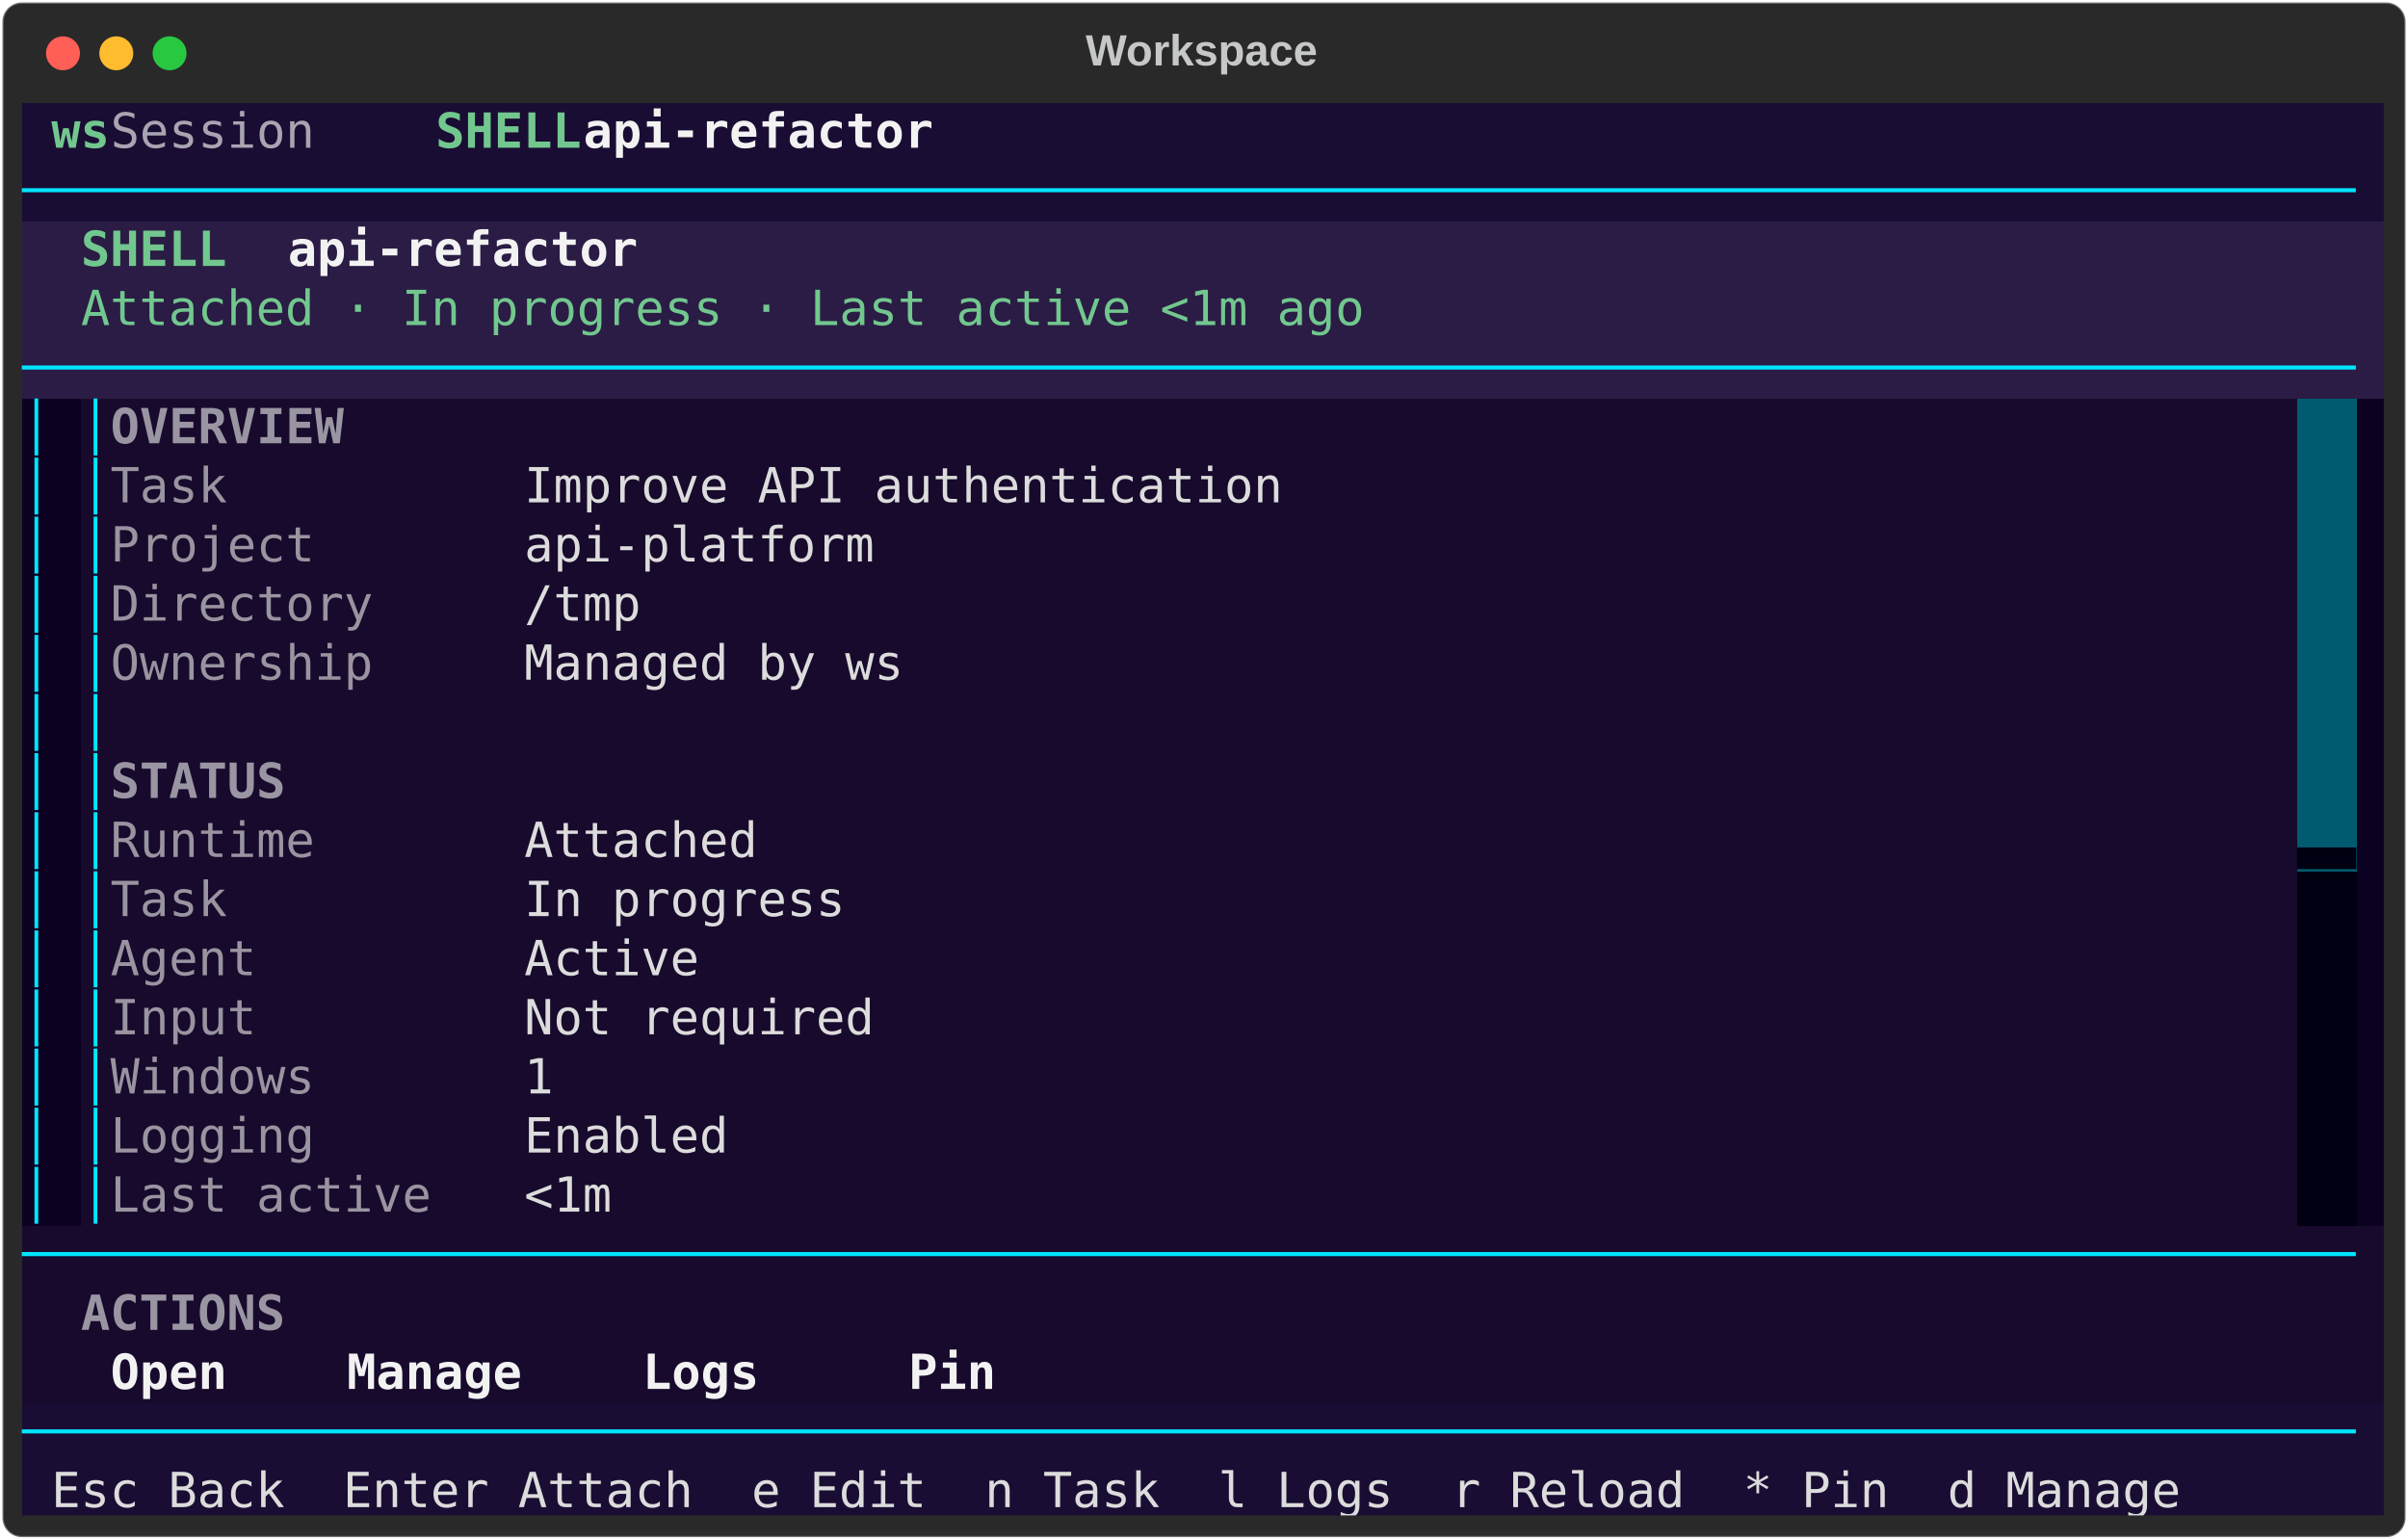
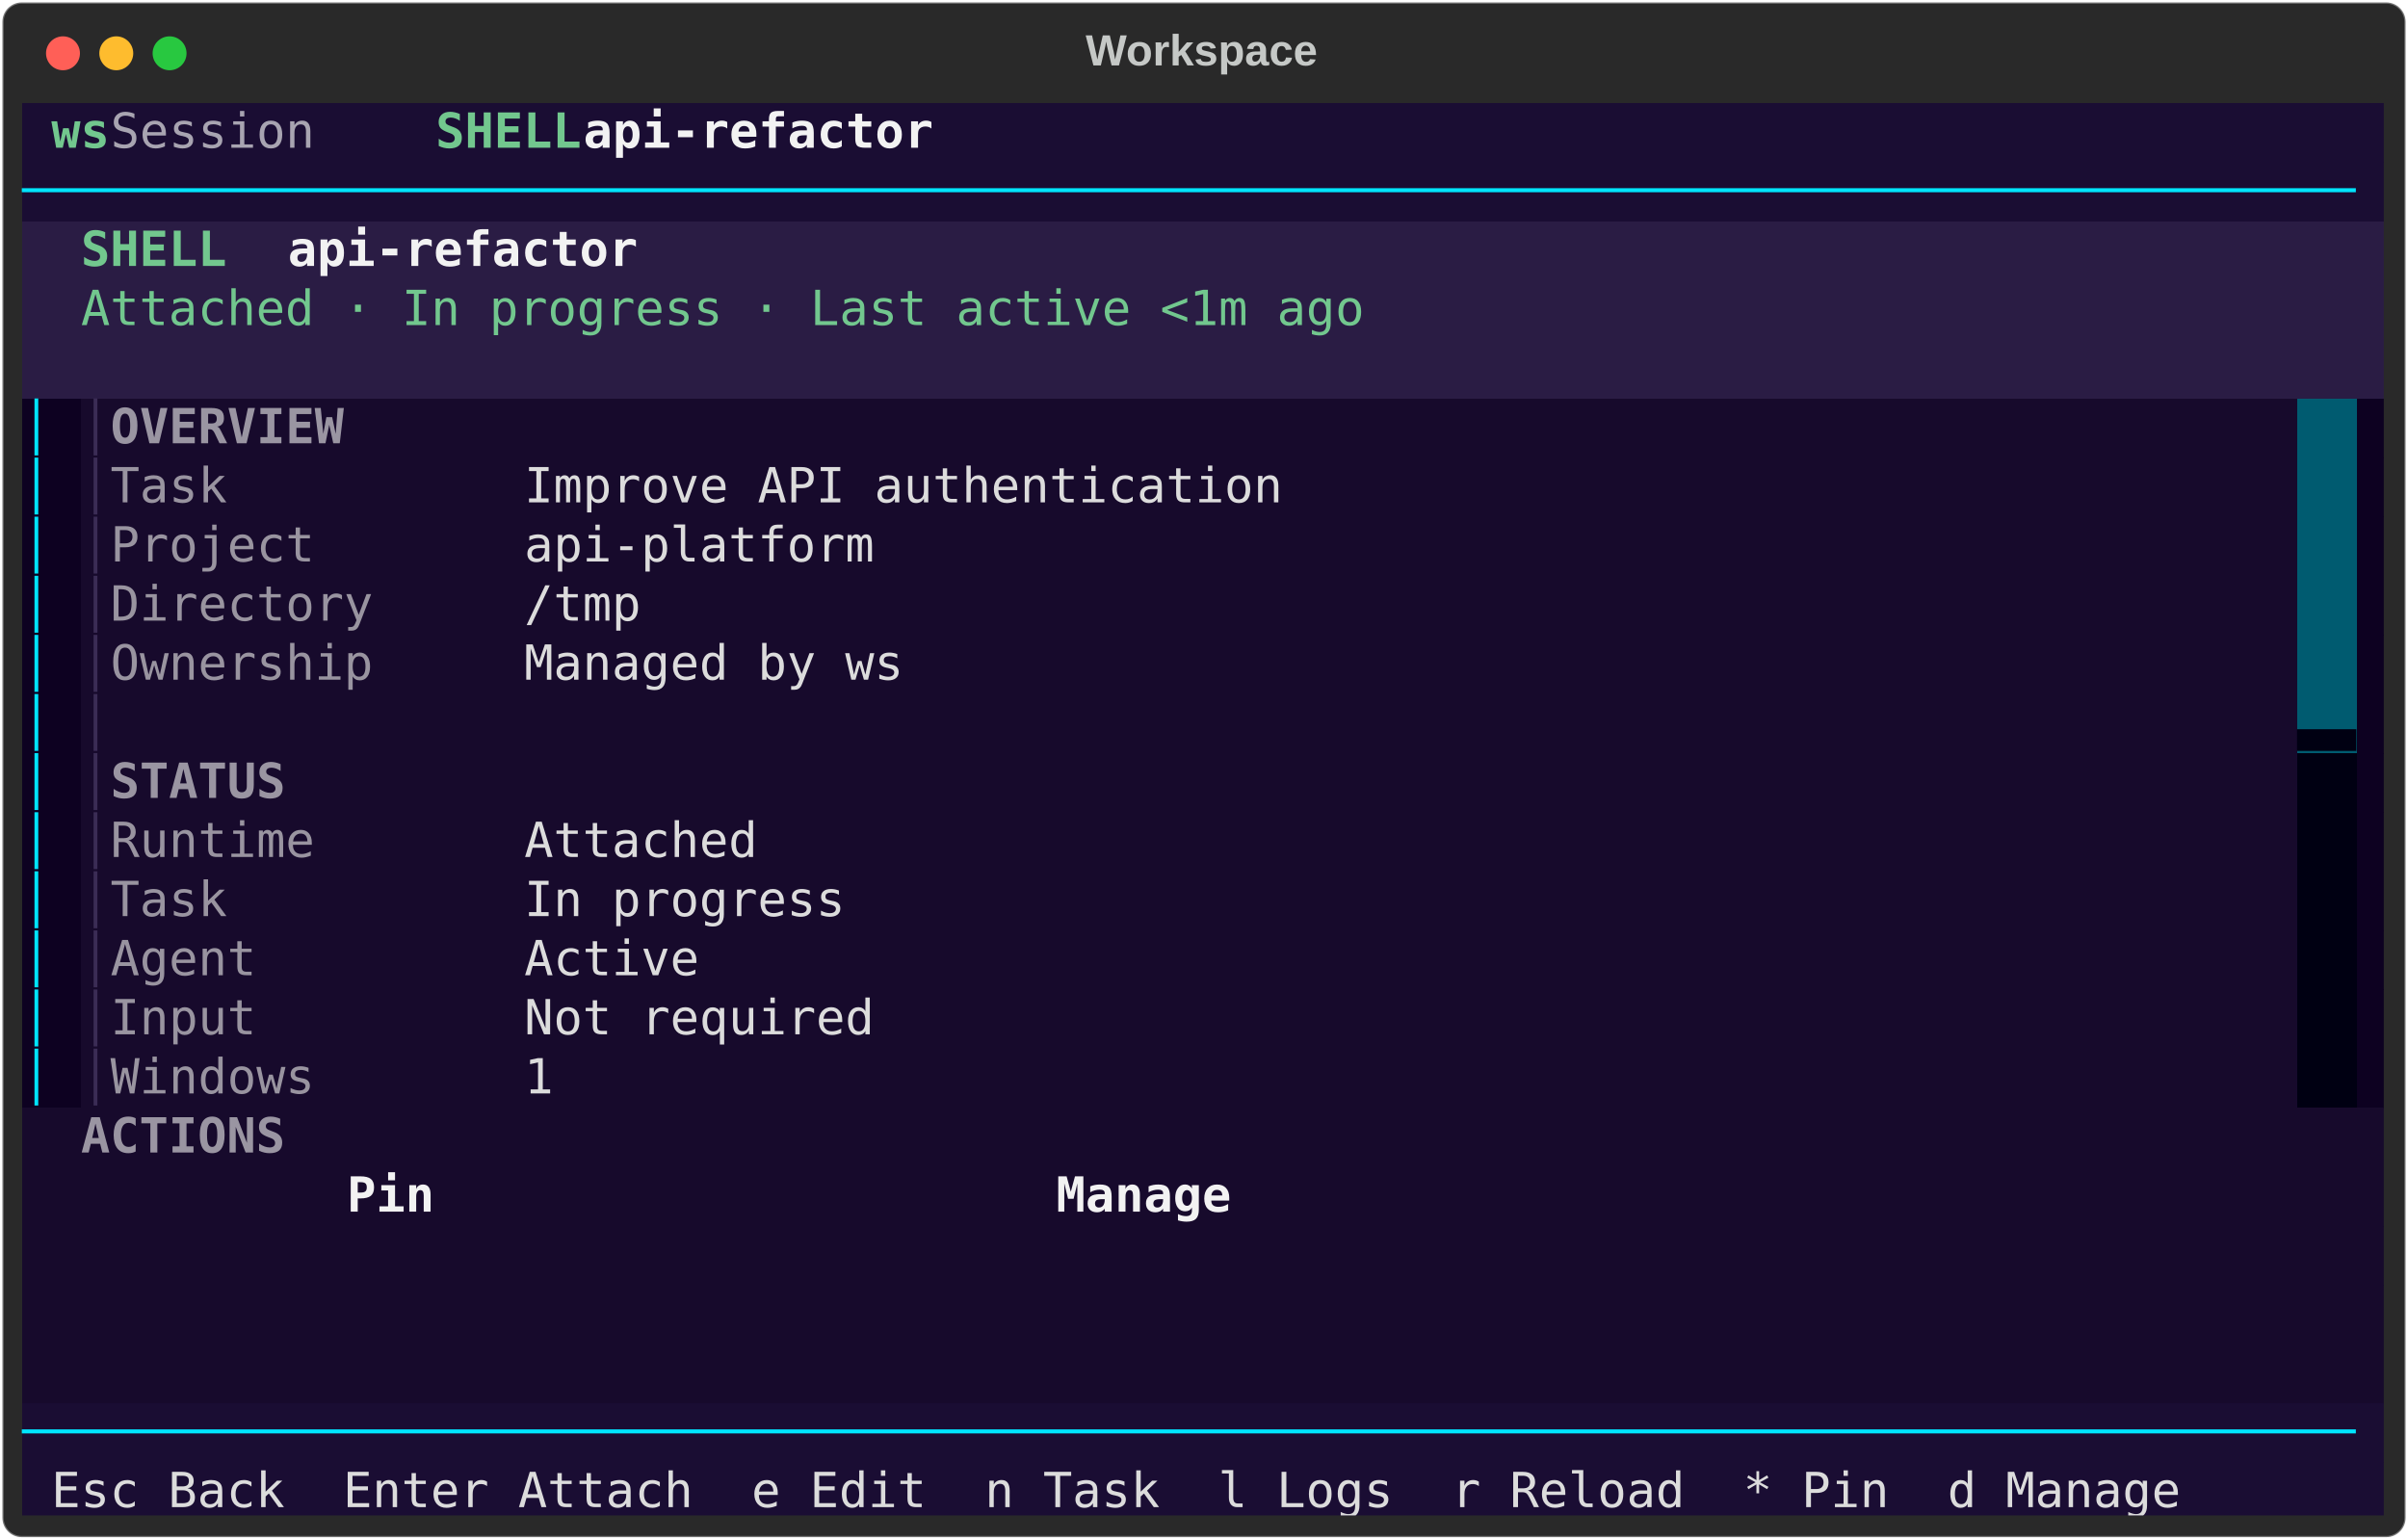
<svg xmlns="http://www.w3.org/2000/svg" class="rich-terminal" viewBox="0 0 994 635.6">
  <style>

    @font-face {
        font-family: "Fira Code";
        src: local("FiraCode-Regular"),
                url("https://cdnjs.cloudflare.com/ajax/libs/firacode/6.2.0/woff2/FiraCode-Regular.woff2") format("woff2"),
                url("https://cdnjs.cloudflare.com/ajax/libs/firacode/6.2.0/woff/FiraCode-Regular.woff") format("woff");
        font-style: normal;
        font-weight: 400;
    }
    @font-face {
        font-family: "Fira Code";
        src: local("FiraCode-Bold"),
                url("https://cdnjs.cloudflare.com/ajax/libs/firacode/6.2.0/woff2/FiraCode-Bold.woff2") format("woff2"),
                url("https://cdnjs.cloudflare.com/ajax/libs/firacode/6.2.0/woff/FiraCode-Bold.woff") format("woff");
        font-style: bold;
        font-weight: 700;
    }

    .terminal-matrix {
        font-family: Fira Code, monospace;
        font-size: 20px;
        line-height: 24.4px;
        font-variant-east-asian: full-width;
    }

    .terminal-title {
        font-size: 18px;
        font-weight: bold;
        font-family: arial;
    }

    .terminal-r1 { fill: #c5c8c6 }
.terminal-r2 { fill: #72c78e;font-weight: bold }
.terminal-r3 { fill: #a8a4b1 }
.terminal-r4 { fill: #f2f2f2;font-weight: bold }
.terminal-r5 { fill: #00e5ff }
.terminal-r6 { fill: #72c78e }
- .terminal-r7 { fill: #9a95a2;font-weight: bold }
- .terminal-r8 { fill: #0d0121 }
- .terminal-r9 { fill: #9994a0 }
- .terminal-r10 { fill: #dcdcdc }
- .terminal-r11 { fill: #000012 }
- .terminal-r12 { fill: #f2f2f2 }
+ .terminal-r7 { fill: #f2f2f2 }
+ .terminal-r8 { fill: #3b2c55 }
+ .terminal-r9 { fill: #9a95a2;font-weight: bold }
+ .terminal-r10 { fill: #0d0121 }
+ .terminal-r11 { fill: #9994a0 }
+ .terminal-r12 { fill: #dcdcdc }
+ .terminal-r13 { fill: #000012 }
    </style>
  <defs>
    <clipPath id="terminal-clip-terminal">
      <rect x="0" y="0" width="975.0" height="584.6" />
    </clipPath>
    <clipPath id="terminal-line-0">
      <rect x="0" y="1.5" width="976" height="24.65" />
    </clipPath>
    <clipPath id="terminal-line-1">
      <rect x="0" y="25.9" width="976" height="24.65" />
    </clipPath>
    <clipPath id="terminal-line-2">
      <rect x="0" y="50.3" width="976" height="24.65" />
    </clipPath>
    <clipPath id="terminal-line-3">
      <rect x="0" y="74.7" width="976" height="24.65" />
    </clipPath>
    <clipPath id="terminal-line-4">
      <rect x="0" y="99.1" width="976" height="24.65" />
    </clipPath>
    <clipPath id="terminal-line-5">
      <rect x="0" y="123.5" width="976" height="24.65" />
    </clipPath>
    <clipPath id="terminal-line-6">
      <rect x="0" y="147.9" width="976" height="24.65" />
    </clipPath>
    <clipPath id="terminal-line-7">
      <rect x="0" y="172.3" width="976" height="24.65" />
    </clipPath>
    <clipPath id="terminal-line-8">
      <rect x="0" y="196.7" width="976" height="24.65" />
    </clipPath>
    <clipPath id="terminal-line-9">
      <rect x="0" y="221.1" width="976" height="24.65" />
    </clipPath>
    <clipPath id="terminal-line-10">
      <rect x="0" y="245.5" width="976" height="24.65" />
    </clipPath>
    <clipPath id="terminal-line-11">
      <rect x="0" y="269.9" width="976" height="24.65" />
    </clipPath>
    <clipPath id="terminal-line-12">
      <rect x="0" y="294.3" width="976" height="24.65" />
    </clipPath>
    <clipPath id="terminal-line-13">
      <rect x="0" y="318.7" width="976" height="24.65" />
    </clipPath>
    <clipPath id="terminal-line-14">
      <rect x="0" y="343.1" width="976" height="24.65" />
    </clipPath>
    <clipPath id="terminal-line-15">
      <rect x="0" y="367.5" width="976" height="24.65" />
    </clipPath>
    <clipPath id="terminal-line-16">
      <rect x="0" y="391.9" width="976" height="24.65" />
    </clipPath>
    <clipPath id="terminal-line-17">
      <rect x="0" y="416.3" width="976" height="24.65" />
    </clipPath>
    <clipPath id="terminal-line-18">
      <rect x="0" y="440.7" width="976" height="24.65" />
    </clipPath>
    <clipPath id="terminal-line-19">
      <rect x="0" y="465.1" width="976" height="24.65" />
    </clipPath>
    <clipPath id="terminal-line-20">
      <rect x="0" y="489.5" width="976" height="24.65" />
    </clipPath>
    <clipPath id="terminal-line-21">
      <rect x="0" y="513.9" width="976" height="24.65" />
    </clipPath>
    <clipPath id="terminal-line-22">
      <rect x="0" y="538.3" width="976" height="24.65" />
    </clipPath>
  </defs>
  <rect fill="#292929" stroke="rgba(255,255,255,0.35)" stroke-width="1" x="1" y="1" width="992" height="633.6" rx="8" />
  <text class="terminal-title" fill="#c5c8c6" text-anchor="middle" x="496" y="27">Workspace</text>
  <g transform="translate(26,22)">
    <circle cx="0" cy="0" r="7" fill="#ff5f57" />
    <circle cx="22" cy="0" r="7" fill="#febc2e" />
    <circle cx="44" cy="0" r="7" fill="#28c840" />
  </g>
  <g transform="translate(9, 41)" clip-path="url(#terminal-clip-terminal)">
    <rect fill="#1a0d33" x="0" y="1.5" width="12.2" height="24.65" shape-rendering="crispEdges" />
    <rect fill="#1a0d33" x="12.2" y="1.5" width="24.4" height="24.65" shape-rendering="crispEdges" />
    <rect fill="#1a0d33" x="36.6" y="1.5" width="134.2" height="24.65" shape-rendering="crispEdges" />
    <rect fill="#1a0d33" x="170.8" y="1.5" width="61" height="24.65" shape-rendering="crispEdges" />
    <rect fill="#1a0d33" x="231.8" y="1.5" width="170.8" height="24.65" shape-rendering="crispEdges" />
    <rect fill="#1a0d33" x="402.6" y="1.5" width="573.4" height="24.65" shape-rendering="crispEdges" />
    <rect fill="#1a0d33" x="0" y="25.9" width="976" height="24.65" shape-rendering="crispEdges" />
    <rect fill="#2a1c44" x="0" y="50.3" width="24.4" height="24.65" shape-rendering="crispEdges" />
    <rect fill="#2a1c44" x="24.4" y="50.3" width="85.4" height="24.65" shape-rendering="crispEdges" />
    <rect fill="#2a1c44" x="109.8" y="50.3" width="146.4" height="24.65" shape-rendering="crispEdges" />
    <rect fill="#2a1c44" x="256.2" y="50.3" width="719.8" height="24.65" shape-rendering="crispEdges" />
    <rect fill="#2a1c44" x="0" y="74.7" width="24.4" height="24.65" shape-rendering="crispEdges" />
    <rect fill="#2a1c44" x="24.4" y="74.7" width="536.8" height="24.65" shape-rendering="crispEdges" />
    <rect fill="#2a1c44" x="561.2" y="74.7" width="414.8" height="24.65" shape-rendering="crispEdges" />
-     <rect fill="#2a1c44" x="0" y="99.1" width="976" height="24.65" shape-rendering="crispEdges" />
+     <rect fill="#2a1c44" x="0" y="99.1" width="24.4" height="24.65" shape-rendering="crispEdges" />
+     <rect fill="#2a1c44" x="24.4" y="99.1" width="927.2" height="24.65" shape-rendering="crispEdges" />
+     <rect fill="#2a1c44" x="951.6" y="99.1" width="24.4" height="24.65" shape-rendering="crispEdges" />
    <rect fill="#0d0121" x="0" y="123.5" width="12.2" height="24.65" shape-rendering="crispEdges" />
    <rect fill="#0d0121" x="12.2" y="123.5" width="12.2" height="24.65" shape-rendering="crispEdges" />
    <rect fill="#170a2c" x="24.4" y="123.5" width="12.2" height="24.65" shape-rendering="crispEdges" />
    <rect fill="#170a2c" x="36.6" y="123.5" width="97.6" height="24.65" shape-rendering="crispEdges" />
    <rect fill="#170a2c" x="134.2" y="123.5" width="805.2" height="24.65" shape-rendering="crispEdges" />
    <rect fill="#005b70" x="939.4" y="123.5" width="24.4" height="24.65" shape-rendering="crispEdges" />
    <rect fill="#0d0121" x="963.8" y="123.5" width="12.2" height="24.65" shape-rendering="crispEdges" />
    <rect fill="#0d0121" x="0" y="147.9" width="12.2" height="24.65" shape-rendering="crispEdges" />
    <rect fill="#0d0121" x="12.2" y="147.9" width="12.2" height="24.65" shape-rendering="crispEdges" />
    <rect fill="#170a2c" x="24.4" y="147.9" width="12.2" height="24.65" shape-rendering="crispEdges" />
    <rect fill="#170a2c" x="36.6" y="147.9" width="170.8" height="24.65" shape-rendering="crispEdges" />
    <rect fill="#170a2c" x="207.4" y="147.9" width="317.2" height="24.65" shape-rendering="crispEdges" />
    <rect fill="#170a2c" x="524.6" y="147.9" width="414.8" height="24.65" shape-rendering="crispEdges" />
    <rect fill="#005b70" x="939.4" y="147.9" width="24.4" height="24.65" shape-rendering="crispEdges" />
    <rect fill="#0d0121" x="963.8" y="147.9" width="12.2" height="24.65" shape-rendering="crispEdges" />
    <rect fill="#0d0121" x="0" y="172.3" width="12.2" height="24.65" shape-rendering="crispEdges" />
    <rect fill="#0d0121" x="12.2" y="172.3" width="12.2" height="24.65" shape-rendering="crispEdges" />
    <rect fill="#170a2c" x="24.4" y="172.3" width="12.2" height="24.65" shape-rendering="crispEdges" />
    <rect fill="#170a2c" x="36.6" y="172.3" width="170.8" height="24.65" shape-rendering="crispEdges" />
    <rect fill="#170a2c" x="207.4" y="172.3" width="146.4" height="24.65" shape-rendering="crispEdges" />
    <rect fill="#170a2c" x="353.8" y="172.3" width="585.6" height="24.65" shape-rendering="crispEdges" />
    <rect fill="#005b70" x="939.4" y="172.3" width="24.4" height="24.65" shape-rendering="crispEdges" />
    <rect fill="#0d0121" x="963.8" y="172.3" width="12.2" height="24.65" shape-rendering="crispEdges" />
    <rect fill="#0d0121" x="0" y="196.7" width="12.2" height="24.65" shape-rendering="crispEdges" />
    <rect fill="#0d0121" x="12.2" y="196.7" width="12.2" height="24.65" shape-rendering="crispEdges" />
    <rect fill="#170a2c" x="24.4" y="196.7" width="12.2" height="24.65" shape-rendering="crispEdges" />
    <rect fill="#170a2c" x="36.6" y="196.7" width="170.8" height="24.65" shape-rendering="crispEdges" />
    <rect fill="#170a2c" x="207.4" y="196.7" width="48.8" height="24.65" shape-rendering="crispEdges" />
    <rect fill="#170a2c" x="256.2" y="196.7" width="683.2" height="24.65" shape-rendering="crispEdges" />
    <rect fill="#005b70" x="939.4" y="196.7" width="24.4" height="24.65" shape-rendering="crispEdges" />
    <rect fill="#0d0121" x="963.8" y="196.7" width="12.2" height="24.65" shape-rendering="crispEdges" />
    <rect fill="#0d0121" x="0" y="221.1" width="12.2" height="24.65" shape-rendering="crispEdges" />
    <rect fill="#0d0121" x="12.2" y="221.1" width="12.2" height="24.65" shape-rendering="crispEdges" />
    <rect fill="#170a2c" x="24.4" y="221.1" width="12.2" height="24.65" shape-rendering="crispEdges" />
    <rect fill="#170a2c" x="36.6" y="221.1" width="170.8" height="24.65" shape-rendering="crispEdges" />
    <rect fill="#170a2c" x="207.4" y="221.1" width="158.6" height="24.65" shape-rendering="crispEdges" />
    <rect fill="#170a2c" x="366" y="221.1" width="573.4" height="24.65" shape-rendering="crispEdges" />
    <rect fill="#005b70" x="939.4" y="221.1" width="24.4" height="24.65" shape-rendering="crispEdges" />
    <rect fill="#0d0121" x="963.8" y="221.1" width="12.2" height="24.65" shape-rendering="crispEdges" />
    <rect fill="#0d0121" x="0" y="245.5" width="12.2" height="24.65" shape-rendering="crispEdges" />
    <rect fill="#0d0121" x="12.2" y="245.5" width="12.2" height="24.65" shape-rendering="crispEdges" />
    <rect fill="#170a2c" x="24.4" y="245.5" width="12.2" height="24.65" shape-rendering="crispEdges" />
    <rect fill="#170a2c" x="36.6" y="245.5" width="0" height="24.65" shape-rendering="crispEdges" />
    <rect fill="#170a2c" x="36.6" y="245.5" width="902.8" height="24.65" shape-rendering="crispEdges" />
    <rect fill="#005b70" x="939.4" y="245.5" width="24.4" height="24.65" shape-rendering="crispEdges" />
    <rect fill="#0d0121" x="963.8" y="245.5" width="12.2" height="24.65" shape-rendering="crispEdges" />
    <rect fill="#0d0121" x="0" y="269.9" width="12.2" height="24.65" shape-rendering="crispEdges" />
    <rect fill="#0d0121" x="12.2" y="269.9" width="12.2" height="24.65" shape-rendering="crispEdges" />
    <rect fill="#170a2c" x="24.4" y="269.9" width="12.2" height="24.65" shape-rendering="crispEdges" />
    <rect fill="#170a2c" x="36.6" y="269.9" width="73.2" height="24.65" shape-rendering="crispEdges" />
    <rect fill="#170a2c" x="109.8" y="269.9" width="829.6" height="24.65" shape-rendering="crispEdges" />
-     <rect fill="#005b70" x="939.4" y="269.9" width="24.4" height="24.65" shape-rendering="crispEdges" />
+     <rect fill="#000012" x="939.4" y="269.9" width="24.4" height="24.65" shape-rendering="crispEdges" />
    <rect fill="#0d0121" x="963.8" y="269.9" width="12.2" height="24.65" shape-rendering="crispEdges" />
    <rect fill="#0d0121" x="0" y="294.3" width="12.2" height="24.65" shape-rendering="crispEdges" />
    <rect fill="#0d0121" x="12.2" y="294.3" width="12.2" height="24.65" shape-rendering="crispEdges" />
    <rect fill="#170a2c" x="24.4" y="294.3" width="12.2" height="24.65" shape-rendering="crispEdges" />
    <rect fill="#170a2c" x="36.6" y="294.3" width="170.8" height="24.65" shape-rendering="crispEdges" />
    <rect fill="#170a2c" x="207.4" y="294.3" width="97.6" height="24.65" shape-rendering="crispEdges" />
    <rect fill="#170a2c" x="305" y="294.3" width="634.4" height="24.65" shape-rendering="crispEdges" />
-     <rect fill="#005b70" x="939.4" y="294.3" width="24.4" height="24.65" shape-rendering="crispEdges" />
+     <rect fill="#000012" x="939.4" y="294.3" width="24.4" height="24.65" shape-rendering="crispEdges" />
    <rect fill="#0d0121" x="963.8" y="294.3" width="12.2" height="24.65" shape-rendering="crispEdges" />
    <rect fill="#0d0121" x="0" y="318.7" width="12.2" height="24.65" shape-rendering="crispEdges" />
    <rect fill="#0d0121" x="12.2" y="318.7" width="12.2" height="24.65" shape-rendering="crispEdges" />
    <rect fill="#170a2c" x="24.4" y="318.7" width="12.2" height="24.65" shape-rendering="crispEdges" />
    <rect fill="#170a2c" x="36.6" y="318.7" width="170.8" height="24.65" shape-rendering="crispEdges" />
    <rect fill="#170a2c" x="207.4" y="318.7" width="134.2" height="24.65" shape-rendering="crispEdges" />
    <rect fill="#170a2c" x="341.6" y="318.7" width="597.8" height="24.65" shape-rendering="crispEdges" />
    <rect fill="#000012" x="939.4" y="318.7" width="24.4" height="24.65" shape-rendering="crispEdges" />
    <rect fill="#0d0121" x="963.8" y="318.7" width="12.2" height="24.65" shape-rendering="crispEdges" />
    <rect fill="#0d0121" x="0" y="343.1" width="12.2" height="24.65" shape-rendering="crispEdges" />
    <rect fill="#0d0121" x="12.2" y="343.1" width="12.2" height="24.65" shape-rendering="crispEdges" />
    <rect fill="#170a2c" x="24.4" y="343.1" width="12.2" height="24.65" shape-rendering="crispEdges" />
    <rect fill="#170a2c" x="36.6" y="343.1" width="170.8" height="24.65" shape-rendering="crispEdges" />
    <rect fill="#170a2c" x="207.4" y="343.1" width="73.2" height="24.65" shape-rendering="crispEdges" />
    <rect fill="#170a2c" x="280.6" y="343.1" width="658.8" height="24.65" shape-rendering="crispEdges" />
    <rect fill="#000012" x="939.4" y="343.1" width="24.4" height="24.65" shape-rendering="crispEdges" />
    <rect fill="#0d0121" x="963.8" y="343.1" width="12.2" height="24.65" shape-rendering="crispEdges" />
    <rect fill="#0d0121" x="0" y="367.5" width="12.2" height="24.65" shape-rendering="crispEdges" />
    <rect fill="#0d0121" x="12.2" y="367.5" width="12.2" height="24.65" shape-rendering="crispEdges" />
    <rect fill="#170a2c" x="24.4" y="367.5" width="12.2" height="24.65" shape-rendering="crispEdges" />
    <rect fill="#170a2c" x="36.6" y="367.5" width="170.8" height="24.65" shape-rendering="crispEdges" />
    <rect fill="#170a2c" x="207.4" y="367.5" width="146.4" height="24.65" shape-rendering="crispEdges" />
    <rect fill="#170a2c" x="353.8" y="367.5" width="585.6" height="24.65" shape-rendering="crispEdges" />
    <rect fill="#000012" x="939.4" y="367.5" width="24.4" height="24.65" shape-rendering="crispEdges" />
    <rect fill="#0d0121" x="963.8" y="367.5" width="12.2" height="24.65" shape-rendering="crispEdges" />
    <rect fill="#0d0121" x="0" y="391.9" width="12.2" height="24.65" shape-rendering="crispEdges" />
    <rect fill="#0d0121" x="12.2" y="391.9" width="12.2" height="24.65" shape-rendering="crispEdges" />
    <rect fill="#170a2c" x="24.4" y="391.9" width="12.2" height="24.65" shape-rendering="crispEdges" />
    <rect fill="#170a2c" x="36.6" y="391.9" width="170.8" height="24.65" shape-rendering="crispEdges" />
    <rect fill="#170a2c" x="207.4" y="391.9" width="12.2" height="24.65" shape-rendering="crispEdges" />
    <rect fill="#170a2c" x="219.6" y="391.9" width="719.8" height="24.65" shape-rendering="crispEdges" />
    <rect fill="#000012" x="939.4" y="391.9" width="24.4" height="24.65" shape-rendering="crispEdges" />
    <rect fill="#0d0121" x="963.8" y="391.9" width="12.2" height="24.65" shape-rendering="crispEdges" />
-     <rect fill="#0d0121" x="0" y="416.3" width="12.2" height="24.65" shape-rendering="crispEdges" />
-     <rect fill="#0d0121" x="12.2" y="416.3" width="12.2" height="24.65" shape-rendering="crispEdges" />
-     <rect fill="#170a2c" x="24.4" y="416.3" width="12.2" height="24.65" shape-rendering="crispEdges" />
-     <rect fill="#170a2c" x="36.6" y="416.3" width="170.8" height="24.65" shape-rendering="crispEdges" />
-     <rect fill="#170a2c" x="207.4" y="416.3" width="85.4" height="24.65" shape-rendering="crispEdges" />
-     <rect fill="#170a2c" x="292.8" y="416.3" width="646.6" height="24.65" shape-rendering="crispEdges" />
-     <rect fill="#000012" x="939.4" y="416.3" width="24.4" height="24.65" shape-rendering="crispEdges" />
-     <rect fill="#0d0121" x="963.8" y="416.3" width="12.2" height="24.65" shape-rendering="crispEdges" />
-     <rect fill="#0d0121" x="0" y="440.7" width="12.2" height="24.65" shape-rendering="crispEdges" />
-     <rect fill="#0d0121" x="12.2" y="440.7" width="12.2" height="24.65" shape-rendering="crispEdges" />
-     <rect fill="#170a2c" x="24.4" y="440.7" width="12.2" height="24.65" shape-rendering="crispEdges" />
-     <rect fill="#170a2c" x="36.6" y="440.7" width="170.8" height="24.65" shape-rendering="crispEdges" />
-     <rect fill="#170a2c" x="207.4" y="440.7" width="36.6" height="24.65" shape-rendering="crispEdges" />
-     <rect fill="#170a2c" x="244" y="440.7" width="695.4" height="24.65" shape-rendering="crispEdges" />
-     <rect fill="#000012" x="939.4" y="440.7" width="24.4" height="24.65" shape-rendering="crispEdges" />
-     <rect fill="#0d0121" x="963.8" y="440.7" width="12.2" height="24.65" shape-rendering="crispEdges" />
+     <rect fill="#170a2c" x="0" y="416.3" width="24.4" height="24.65" shape-rendering="crispEdges" />
+     <rect fill="#170a2c" x="24.4" y="416.3" width="85.4" height="24.65" shape-rendering="crispEdges" />
+     <rect fill="#170a2c" x="109.8" y="416.3" width="866.2" height="24.65" shape-rendering="crispEdges" />
+     <rect fill="#170a2c" x="0" y="440.7" width="134.2" height="24.65" shape-rendering="crispEdges" />
+     <rect fill="#170a2c" x="134.2" y="440.7" width="61" height="24.65" shape-rendering="crispEdges" />
+     <rect fill="#170a2c" x="195.2" y="440.7" width="231.8" height="24.65" shape-rendering="crispEdges" />
+     <rect fill="#170a2c" x="427" y="440.7" width="97.6" height="24.65" shape-rendering="crispEdges" />
+     <rect fill="#170a2c" x="524.6" y="440.7" width="451.4" height="24.65" shape-rendering="crispEdges" />
    <rect fill="#170a2c" x="0" y="465.1" width="976" height="24.65" shape-rendering="crispEdges" />
-     <rect fill="#170a2c" x="0" y="489.5" width="24.4" height="24.65" shape-rendering="crispEdges" />
-     <rect fill="#170a2c" x="24.4" y="489.5" width="85.4" height="24.65" shape-rendering="crispEdges" />
-     <rect fill="#170a2c" x="109.8" y="489.5" width="866.2" height="24.65" shape-rendering="crispEdges" />
-     <rect fill="#170a2c" x="0" y="513.9" width="36.6" height="24.65" shape-rendering="crispEdges" />
-     <rect fill="#170a2c" x="36.6" y="513.9" width="73.2" height="24.65" shape-rendering="crispEdges" />
-     <rect fill="#170a2c" x="109.8" y="513.9" width="24.4" height="24.65" shape-rendering="crispEdges" />
-     <rect fill="#170a2c" x="134.2" y="513.9" width="97.6" height="24.65" shape-rendering="crispEdges" />
-     <rect fill="#170a2c" x="231.8" y="513.9" width="24.4" height="24.65" shape-rendering="crispEdges" />
-     <rect fill="#170a2c" x="256.2" y="513.9" width="73.2" height="24.65" shape-rendering="crispEdges" />
-     <rect fill="#170a2c" x="329.4" y="513.9" width="36.6" height="24.65" shape-rendering="crispEdges" />
-     <rect fill="#170a2c" x="366" y="513.9" width="61" height="24.65" shape-rendering="crispEdges" />
-     <rect fill="#170a2c" x="427" y="513.9" width="549" height="24.65" shape-rendering="crispEdges" />
+     <rect fill="#170a2c" x="0" y="489.5" width="976" height="24.65" shape-rendering="crispEdges" />
+     <rect fill="#170a2c" x="0" y="513.9" width="976" height="24.65" shape-rendering="crispEdges" />
    <rect fill="#1a0d33" x="0" y="538.3" width="976" height="24.65" shape-rendering="crispEdges" />
    <rect fill="#1a0d33" x="0" y="562.7" width="12.2" height="24.65" shape-rendering="crispEdges" />
    <rect fill="#1a0d33" x="12.2" y="562.7" width="890.6" height="24.65" shape-rendering="crispEdges" />
    <rect fill="#1a0d33" x="902.8" y="562.7" width="61" height="24.65" shape-rendering="crispEdges" />
    <rect fill="#1a0d33" x="963.8" y="562.7" width="12.2" height="24.65" shape-rendering="crispEdges" />
    <g class="terminal-matrix">
      <text class="terminal-r2" x="12.2" y="20" textLength="24.4" clip-path="url(#terminal-line-0)">ws</text>
      <text class="terminal-r3" x="36.6" y="20" textLength="134.2" clip-path="url(#terminal-line-0)">  Session  </text>
      <text class="terminal-r2" x="170.8" y="20" textLength="61" clip-path="url(#terminal-line-0)">SHELL</text>
      <text class="terminal-r4" x="231.8" y="20" textLength="170.8" clip-path="url(#terminal-line-0)">  api-refactor</text>
      <text class="terminal-r1" x="976" y="20" textLength="12.2" clip-path="url(#terminal-line-0)">
</text>
      <text class="terminal-r5" x="0" y="44.4" textLength="976" clip-path="url(#terminal-line-1)">────────────────────────────────────────────────────────────────────────────────</text>
      <text class="terminal-r1" x="976" y="44.4" textLength="12.2" clip-path="url(#terminal-line-1)">
</text>
      <text class="terminal-r2" x="24.4" y="68.8" textLength="85.4" clip-path="url(#terminal-line-2)">SHELL  </text>
      <text class="terminal-r4" x="109.8" y="68.8" textLength="146.4" clip-path="url(#terminal-line-2)">api-refactor</text>
      <text class="terminal-r1" x="976" y="68.8" textLength="12.2" clip-path="url(#terminal-line-2)">
</text>
      <text class="terminal-r6" x="24.4" y="93.2" textLength="536.8" clip-path="url(#terminal-line-3)">Attached · In progress · Last active &lt;1m ago</text>
      <text class="terminal-r1" x="976" y="93.2" textLength="12.2" clip-path="url(#terminal-line-3)">
</text>
-       <text class="terminal-r5" x="0" y="117.6" textLength="976" clip-path="url(#terminal-line-4)">────────────────────────────────────────────────────────────────────────────────</text>
      <text class="terminal-r1" x="976" y="117.6" textLength="12.2" clip-path="url(#terminal-line-4)">
</text>
      <text class="terminal-r5" x="0" y="142" textLength="12.2" clip-path="url(#terminal-line-5)">│</text>
-       <text class="terminal-r5" x="24.4" y="142" textLength="12.2" clip-path="url(#terminal-line-5)">│</text>
-       <text class="terminal-r7" x="36.6" y="142" textLength="97.6" clip-path="url(#terminal-line-5)">OVERVIEW</text>
+       <text class="terminal-r8" x="24.4" y="142" textLength="12.2" clip-path="url(#terminal-line-5)">│</text>
+       <text class="terminal-r9" x="36.6" y="142" textLength="97.6" clip-path="url(#terminal-line-5)">OVERVIEW</text>
      <text class="terminal-r1" x="976" y="142" textLength="12.2" clip-path="url(#terminal-line-5)">
</text>
      <text class="terminal-r5" x="0" y="166.4" textLength="12.2" clip-path="url(#terminal-line-6)">│</text>
-       <text class="terminal-r5" x="24.4" y="166.4" textLength="12.2" clip-path="url(#terminal-line-6)">│</text>
-       <text class="terminal-r9" x="36.6" y="166.4" textLength="170.8" clip-path="url(#terminal-line-6)">Task          </text>
-       <text class="terminal-r10" x="207.4" y="166.4" textLength="317.2" clip-path="url(#terminal-line-6)">Improve API authentication</text>
+       <text class="terminal-r8" x="24.4" y="166.4" textLength="12.2" clip-path="url(#terminal-line-6)">│</text>
+       <text class="terminal-r11" x="36.6" y="166.4" textLength="170.8" clip-path="url(#terminal-line-6)">Task          </text>
+       <text class="terminal-r12" x="207.4" y="166.4" textLength="317.2" clip-path="url(#terminal-line-6)">Improve API authentication</text>
      <text class="terminal-r1" x="976" y="166.4" textLength="12.2" clip-path="url(#terminal-line-6)">
</text>
      <text class="terminal-r5" x="0" y="190.8" textLength="12.2" clip-path="url(#terminal-line-7)">│</text>
-       <text class="terminal-r5" x="24.4" y="190.8" textLength="12.2" clip-path="url(#terminal-line-7)">│</text>
-       <text class="terminal-r9" x="36.6" y="190.8" textLength="170.8" clip-path="url(#terminal-line-7)">Project       </text>
-       <text class="terminal-r10" x="207.4" y="190.8" textLength="146.4" clip-path="url(#terminal-line-7)">api-platform</text>
+       <text class="terminal-r8" x="24.4" y="190.8" textLength="12.2" clip-path="url(#terminal-line-7)">│</text>
+       <text class="terminal-r11" x="36.6" y="190.8" textLength="170.8" clip-path="url(#terminal-line-7)">Project       </text>
+       <text class="terminal-r12" x="207.4" y="190.8" textLength="146.4" clip-path="url(#terminal-line-7)">api-platform</text>
      <text class="terminal-r1" x="976" y="190.8" textLength="12.2" clip-path="url(#terminal-line-7)">
</text>
      <text class="terminal-r5" x="0" y="215.2" textLength="12.2" clip-path="url(#terminal-line-8)">│</text>
-       <text class="terminal-r5" x="24.4" y="215.2" textLength="12.2" clip-path="url(#terminal-line-8)">│</text>
-       <text class="terminal-r9" x="36.6" y="215.2" textLength="170.8" clip-path="url(#terminal-line-8)">Directory     </text>
-       <text class="terminal-r10" x="207.4" y="215.2" textLength="48.8" clip-path="url(#terminal-line-8)">/tmp</text>
+       <text class="terminal-r8" x="24.4" y="215.2" textLength="12.2" clip-path="url(#terminal-line-8)">│</text>
+       <text class="terminal-r11" x="36.6" y="215.2" textLength="170.8" clip-path="url(#terminal-line-8)">Directory     </text>
+       <text class="terminal-r12" x="207.4" y="215.2" textLength="48.8" clip-path="url(#terminal-line-8)">/tmp</text>
      <text class="terminal-r1" x="976" y="215.2" textLength="12.2" clip-path="url(#terminal-line-8)">
</text>
      <text class="terminal-r5" x="0" y="239.6" textLength="12.2" clip-path="url(#terminal-line-9)">│</text>
-       <text class="terminal-r5" x="24.4" y="239.6" textLength="12.2" clip-path="url(#terminal-line-9)">│</text>
-       <text class="terminal-r9" x="36.6" y="239.6" textLength="170.8" clip-path="url(#terminal-line-9)">Ownership     </text>
-       <text class="terminal-r10" x="207.4" y="239.6" textLength="158.6" clip-path="url(#terminal-line-9)">Managed by ws</text>
+       <text class="terminal-r8" x="24.4" y="239.6" textLength="12.2" clip-path="url(#terminal-line-9)">│</text>
+       <text class="terminal-r11" x="36.6" y="239.6" textLength="170.8" clip-path="url(#terminal-line-9)">Ownership     </text>
+       <text class="terminal-r12" x="207.4" y="239.6" textLength="158.6" clip-path="url(#terminal-line-9)">Managed by ws</text>
      <text class="terminal-r1" x="976" y="239.6" textLength="12.2" clip-path="url(#terminal-line-9)">
</text>
      <text class="terminal-r5" x="0" y="264" textLength="12.2" clip-path="url(#terminal-line-10)">│</text>
-       <text class="terminal-r5" x="24.4" y="264" textLength="12.2" clip-path="url(#terminal-line-10)">│</text>
+       <text class="terminal-r8" x="24.4" y="264" textLength="12.2" clip-path="url(#terminal-line-10)">│</text>
+       <text class="terminal-r13" x="939.4" y="264" textLength="24.4" clip-path="url(#terminal-line-10)">▃▃</text>
      <text class="terminal-r1" x="976" y="264" textLength="12.2" clip-path="url(#terminal-line-10)">
</text>
      <text class="terminal-r5" x="0" y="288.4" textLength="12.2" clip-path="url(#terminal-line-11)">│</text>
-       <text class="terminal-r5" x="24.4" y="288.4" textLength="12.2" clip-path="url(#terminal-line-11)">│</text>
-       <text class="terminal-r7" x="36.6" y="288.4" textLength="73.2" clip-path="url(#terminal-line-11)">STATUS</text>
+       <text class="terminal-r8" x="24.4" y="288.4" textLength="12.2" clip-path="url(#terminal-line-11)">│</text>
+       <text class="terminal-r9" x="36.6" y="288.4" textLength="73.2" clip-path="url(#terminal-line-11)">STATUS</text>
      <text class="terminal-r1" x="976" y="288.4" textLength="12.2" clip-path="url(#terminal-line-11)">
</text>
      <text class="terminal-r5" x="0" y="312.8" textLength="12.2" clip-path="url(#terminal-line-12)">│</text>
-       <text class="terminal-r5" x="24.4" y="312.8" textLength="12.2" clip-path="url(#terminal-line-12)">│</text>
-       <text class="terminal-r9" x="36.6" y="312.8" textLength="170.8" clip-path="url(#terminal-line-12)">Runtime       </text>
-       <text class="terminal-r10" x="207.4" y="312.8" textLength="97.6" clip-path="url(#terminal-line-12)">Attached</text>
-       <text class="terminal-r11" x="939.4" y="312.8" textLength="24.4" clip-path="url(#terminal-line-12)">▃▃</text>
+       <text class="terminal-r8" x="24.4" y="312.8" textLength="12.2" clip-path="url(#terminal-line-12)">│</text>
+       <text class="terminal-r11" x="36.6" y="312.8" textLength="170.8" clip-path="url(#terminal-line-12)">Runtime       </text>
+       <text class="terminal-r12" x="207.4" y="312.8" textLength="97.6" clip-path="url(#terminal-line-12)">Attached</text>
      <text class="terminal-r1" x="976" y="312.8" textLength="12.2" clip-path="url(#terminal-line-12)">
</text>
      <text class="terminal-r5" x="0" y="337.2" textLength="12.2" clip-path="url(#terminal-line-13)">│</text>
-       <text class="terminal-r5" x="24.4" y="337.2" textLength="12.2" clip-path="url(#terminal-line-13)">│</text>
-       <text class="terminal-r9" x="36.6" y="337.2" textLength="170.8" clip-path="url(#terminal-line-13)">Task          </text>
-       <text class="terminal-r10" x="207.4" y="337.2" textLength="134.2" clip-path="url(#terminal-line-13)">In progress</text>
+       <text class="terminal-r8" x="24.4" y="337.2" textLength="12.2" clip-path="url(#terminal-line-13)">│</text>
+       <text class="terminal-r11" x="36.6" y="337.2" textLength="170.8" clip-path="url(#terminal-line-13)">Task          </text>
+       <text class="terminal-r12" x="207.4" y="337.2" textLength="134.2" clip-path="url(#terminal-line-13)">In progress</text>
      <text class="terminal-r1" x="976" y="337.2" textLength="12.2" clip-path="url(#terminal-line-13)">
</text>
      <text class="terminal-r5" x="0" y="361.6" textLength="12.2" clip-path="url(#terminal-line-14)">│</text>
-       <text class="terminal-r5" x="24.4" y="361.6" textLength="12.2" clip-path="url(#terminal-line-14)">│</text>
-       <text class="terminal-r9" x="36.6" y="361.6" textLength="170.8" clip-path="url(#terminal-line-14)">Agent         </text>
-       <text class="terminal-r10" x="207.4" y="361.6" textLength="73.2" clip-path="url(#terminal-line-14)">Active</text>
+       <text class="terminal-r8" x="24.4" y="361.6" textLength="12.2" clip-path="url(#terminal-line-14)">│</text>
+       <text class="terminal-r11" x="36.6" y="361.6" textLength="170.8" clip-path="url(#terminal-line-14)">Agent         </text>
+       <text class="terminal-r12" x="207.4" y="361.6" textLength="73.2" clip-path="url(#terminal-line-14)">Active</text>
      <text class="terminal-r1" x="976" y="361.6" textLength="12.2" clip-path="url(#terminal-line-14)">
</text>
      <text class="terminal-r5" x="0" y="386" textLength="12.2" clip-path="url(#terminal-line-15)">│</text>
-       <text class="terminal-r5" x="24.4" y="386" textLength="12.2" clip-path="url(#terminal-line-15)">│</text>
-       <text class="terminal-r9" x="36.6" y="386" textLength="170.8" clip-path="url(#terminal-line-15)">Input         </text>
-       <text class="terminal-r10" x="207.4" y="386" textLength="146.4" clip-path="url(#terminal-line-15)">Not required</text>
+       <text class="terminal-r8" x="24.4" y="386" textLength="12.2" clip-path="url(#terminal-line-15)">│</text>
+       <text class="terminal-r11" x="36.6" y="386" textLength="170.8" clip-path="url(#terminal-line-15)">Input         </text>
+       <text class="terminal-r12" x="207.4" y="386" textLength="146.4" clip-path="url(#terminal-line-15)">Not required</text>
      <text class="terminal-r1" x="976" y="386" textLength="12.2" clip-path="url(#terminal-line-15)">
</text>
      <text class="terminal-r5" x="0" y="410.4" textLength="12.2" clip-path="url(#terminal-line-16)">│</text>
-       <text class="terminal-r5" x="24.4" y="410.4" textLength="12.2" clip-path="url(#terminal-line-16)">│</text>
-       <text class="terminal-r9" x="36.6" y="410.4" textLength="170.8" clip-path="url(#terminal-line-16)">Windows       </text>
-       <text class="terminal-r10" x="207.4" y="410.4" textLength="12.2" clip-path="url(#terminal-line-16)">1</text>
+       <text class="terminal-r8" x="24.4" y="410.4" textLength="12.2" clip-path="url(#terminal-line-16)">│</text>
+       <text class="terminal-r11" x="36.6" y="410.4" textLength="170.8" clip-path="url(#terminal-line-16)">Windows       </text>
+       <text class="terminal-r12" x="207.4" y="410.4" textLength="12.2" clip-path="url(#terminal-line-16)">1</text>
      <text class="terminal-r1" x="976" y="410.4" textLength="12.2" clip-path="url(#terminal-line-16)">
</text>
-       <text class="terminal-r5" x="0" y="434.8" textLength="12.2" clip-path="url(#terminal-line-17)">│</text>
-       <text class="terminal-r5" x="24.4" y="434.8" textLength="12.2" clip-path="url(#terminal-line-17)">│</text>
-       <text class="terminal-r9" x="36.6" y="434.8" textLength="170.8" clip-path="url(#terminal-line-17)">Logging       </text>
-       <text class="terminal-r10" x="207.4" y="434.8" textLength="85.4" clip-path="url(#terminal-line-17)">Enabled</text>
+       <text class="terminal-r9" x="24.4" y="434.8" textLength="85.4" clip-path="url(#terminal-line-17)">ACTIONS</text>
      <text class="terminal-r1" x="976" y="434.8" textLength="12.2" clip-path="url(#terminal-line-17)">
</text>
-       <text class="terminal-r5" x="0" y="459.2" textLength="12.2" clip-path="url(#terminal-line-18)">│</text>
-       <text class="terminal-r5" x="24.4" y="459.2" textLength="12.2" clip-path="url(#terminal-line-18)">│</text>
-       <text class="terminal-r9" x="36.6" y="459.2" textLength="170.8" clip-path="url(#terminal-line-18)">Last active   </text>
-       <text class="terminal-r10" x="207.4" y="459.2" textLength="36.6" clip-path="url(#terminal-line-18)">&lt;1m</text>
+       <text class="terminal-r4" x="134.2" y="459.2" textLength="61" clip-path="url(#terminal-line-18)"> Pin </text>
+       <text class="terminal-r4" x="427" y="459.2" textLength="97.6" clip-path="url(#terminal-line-18)"> Manage </text>
      <text class="terminal-r1" x="976" y="459.2" textLength="12.2" clip-path="url(#terminal-line-18)">
</text>
-       <text class="terminal-r5" x="0" y="483.6" textLength="976" clip-path="url(#terminal-line-19)">────────────────────────────────────────────────────────────────────────────────</text>
      <text class="terminal-r1" x="976" y="483.6" textLength="12.2" clip-path="url(#terminal-line-19)">
</text>
-       <text class="terminal-r7" x="24.4" y="508" textLength="85.4" clip-path="url(#terminal-line-20)">ACTIONS</text>
      <text class="terminal-r1" x="976" y="508" textLength="12.2" clip-path="url(#terminal-line-20)">
</text>
-       <text class="terminal-r4" x="36.6" y="532.4" textLength="73.2" clip-path="url(#terminal-line-21)"> Open </text>
-       <text class="terminal-r4" x="134.2" y="532.4" textLength="97.6" clip-path="url(#terminal-line-21)"> Manage </text>
-       <text class="terminal-r4" x="256.2" y="532.4" textLength="73.2" clip-path="url(#terminal-line-21)"> Logs </text>
-       <text class="terminal-r4" x="366" y="532.4" textLength="61" clip-path="url(#terminal-line-21)"> Pin </text>
      <text class="terminal-r1" x="976" y="532.4" textLength="12.2" clip-path="url(#terminal-line-21)">
</text>
      <text class="terminal-r5" x="0" y="556.8" textLength="976" clip-path="url(#terminal-line-22)">────────────────────────────────────────────────────────────────────────────────</text>
      <text class="terminal-r1" x="976" y="556.8" textLength="12.2" clip-path="url(#terminal-line-22)">
</text>
-       <text class="terminal-r10" x="12.2" y="581.2" textLength="890.6" clip-path="url(#terminal-line-23)">Esc Back  Enter Attach  e Edit  n Task  l Logs  r Reload  * Pin  d Manage</text>
+       <text class="terminal-r12" x="12.2" y="581.2" textLength="890.6" clip-path="url(#terminal-line-23)">Esc Back  Enter Attach  e Edit  n Task  l Logs  r Reload  * Pin  d Manage</text>
    </g>
  </g>
</svg>
